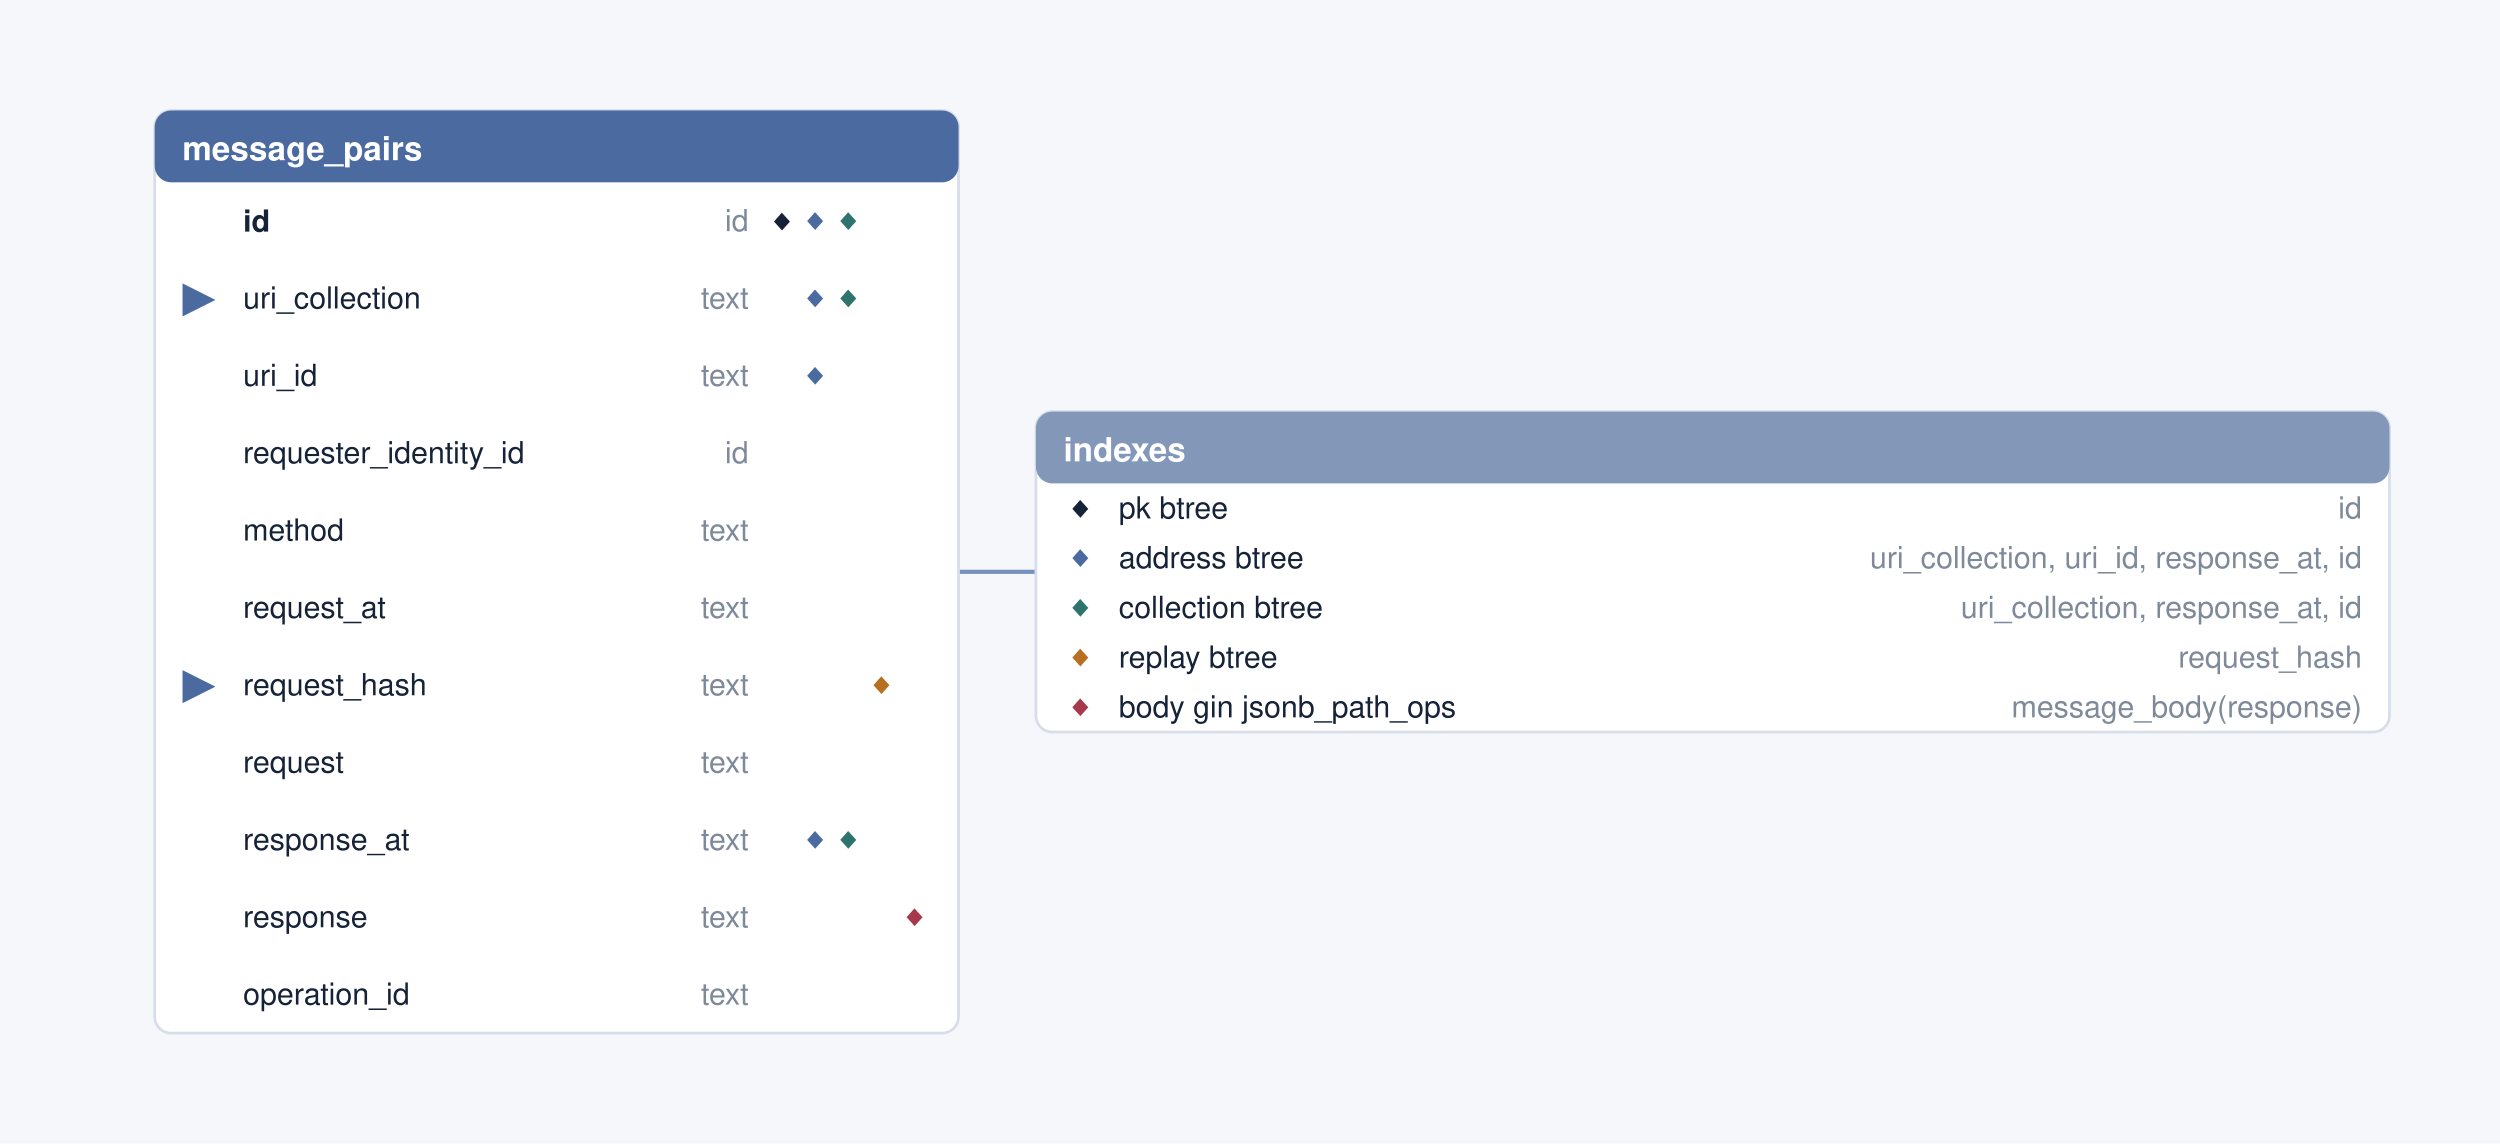
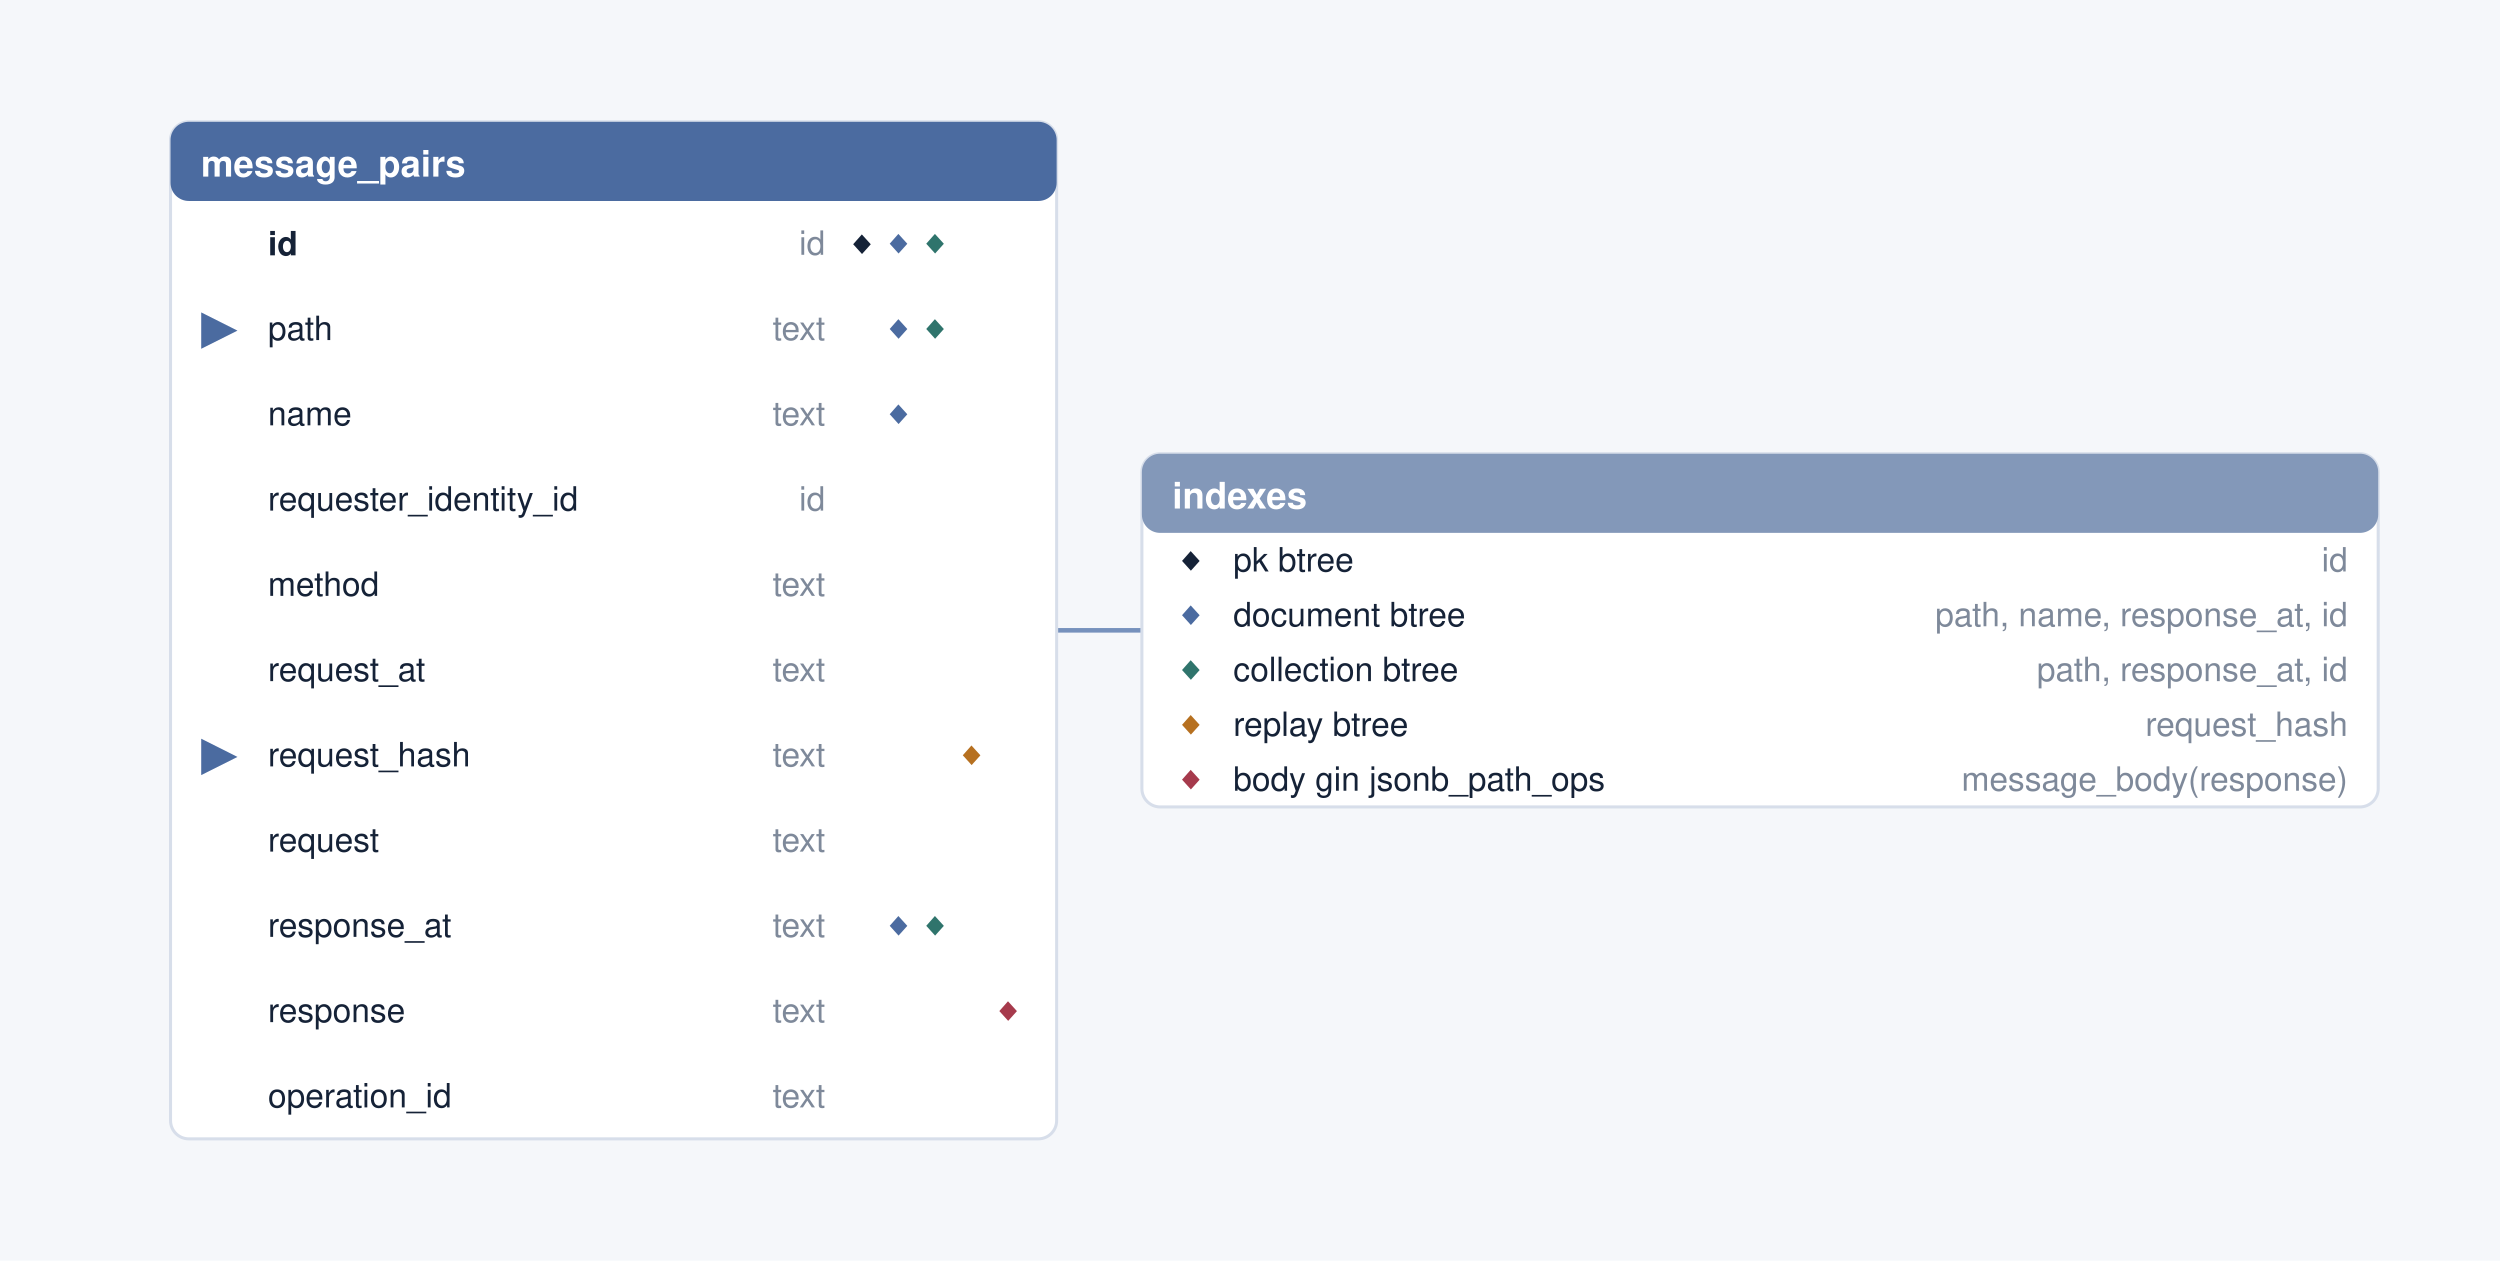
- <svg xmlns="http://www.w3.org/2000/svg" viewBox="0 0 905 414" width="905" height="414">
+ <svg xmlns="http://www.w3.org/2000/svg" viewBox="0 0 821 414" width="821" height="414">
  <defs>
    <marker id="fk-arrow" markerWidth="8" markerHeight="8" refX="8" refY="4" orient="auto">
      <path d="M 0 0 L 8 4 L 0 8 z" fill="hsl(217 34% 60%)" />
    </marker>
    <style>
      text { font-family: ui-sans-serif, system-ui,
        'Segoe UI', Helvetica, Arial, sans-serif; }
      .box { fill: hsl(0 0% 100%);
        stroke: hsl(217 30% 88%); stroke-width: 1; }
      .head { fill: hsl(217 36% 46%); }
      .thead { fill: hsl(0 0% 100%); font-size: 12px;
        font-weight: 700; }
      .col, .pk, .fk, .type { font-size: 11px;
        dominant-baseline: middle; }
      .col { fill: hsl(217 45% 15%); }
      .pk { fill: hsl(217 45% 15%); font-weight: 700; }
      .fk { fill: hsl(217 38% 38%);
        font-style: italic; }
      .type { fill: hsl(217 12% 55%);
        text-anchor: end; }
      .edge { fill: none; stroke: hsl(217 34% 60%);
        stroke-width: 1.5; }
      .secondary-index { font-size: 24px; font-weight: 700;
        fill: hsl(217 36% 46%);
        dominant-baseline: middle; }
      .diamond, .sname, .skeys {
        dominant-baseline: middle; }
      .diamond { font-size: 11px; text-anchor: middle; }
      .diamond-pk { font-weight: 700; }
      .sbox { fill: hsl(0 0% 100%);
        stroke: hsl(217 30% 88%); stroke-width: 1; }
      .shead { fill: hsl(217 28% 62%); }
      .sthead { fill: hsl(0 0% 100%); font-size: 12px;
        font-weight: 700; }
      .sname { fill: hsl(217 45% 15%); font-size: 11px; }
      .skeys { fill: hsl(217 12% 55%); font-size: 11px;
        text-anchor: end; }
      .slink { fill: none; stroke: hsl(217 34% 60%);
        stroke-width: 1.5; }
    </style>
  </defs>
-   <rect x="0" y="0" width="905" height="414" fill="hsl(217 30% 97%)" />
+   <rect x="0" y="0" width="821" height="414" fill="hsl(217 30% 97%)" />
  <path class="slink" d="M 347 207 H 375" />
  <g class="table">
    <rect class="box" x="56" y="40" width="291" height="334" rx="6" />
    <rect class="head" x="56" y="40" width="291" height="26" rx="6" />
    <text class="thead" x="66" y="58">message_pairs</text>
    <text class="pk" x="88" y="80">id</text>
    <text class="type" x="271" y="80">id</text>
    <text class="diamond diamond-pk" x="283" y="80" fill="hsl(217 45% 15%)">◆</text>
    <text class="diamond" x="295" y="80" fill="hsl(217 36% 46%)">◆</text>
    <text class="diamond" x="307" y="80" fill="hsl(173 42% 32%)">◆</text>
    <text class="secondary-index" x="66" y="108">▸</text>
-     <text class="col" x="88" y="108">uri_collection</text>
+     <text class="col" x="88" y="108">path</text>
    <text class="type" x="271" y="108">text</text>
    <text class="diamond" x="295" y="108" fill="hsl(217 36% 46%)">◆</text>
    <text class="diamond" x="307" y="108" fill="hsl(173 42% 32%)">◆</text>
-     <text class="col" x="88" y="136">uri_id</text>
+     <text class="col" x="88" y="136">name</text>
    <text class="type" x="271" y="136">text</text>
    <text class="diamond" x="295" y="136" fill="hsl(217 36% 46%)">◆</text>
    <text class="col" x="88" y="164">requester_identity_id</text>
    <text class="type" x="271" y="164">id</text>
    <text class="col" x="88" y="192">method</text>
    <text class="type" x="271" y="192">text</text>
    <text class="col" x="88" y="220">request_at</text>
    <text class="type" x="271" y="220">text</text>
    <text class="secondary-index" x="66" y="248">▸</text>
    <text class="col" x="88" y="248">request_hash</text>
    <text class="type" x="271" y="248">text</text>
    <text class="diamond" x="319" y="248" fill="hsl(32 70% 42%)">◆</text>
    <text class="col" x="88" y="276">request</text>
    <text class="type" x="271" y="276">text</text>
    <text class="col" x="88" y="304">response_at</text>
    <text class="type" x="271" y="304">text</text>
    <text class="diamond" x="295" y="304" fill="hsl(217 36% 46%)">◆</text>
    <text class="diamond" x="307" y="304" fill="hsl(173 42% 32%)">◆</text>
    <text class="col" x="88" y="332">response</text>
    <text class="type" x="271" y="332">text</text>
    <text class="diamond" x="331" y="332" fill="hsl(350 48% 44%)">◆</text>
    <text class="col" x="88" y="360">operation_id</text>
    <text class="type" x="271" y="360">text</text>
  </g>
  <g class="sidecar">
-     <rect class="sbox" x="375" y="149" width="490" height="116" rx="6" />
-     <rect class="shead" x="375" y="149" width="490" height="26" rx="6" />
+     <rect class="sbox" x="375" y="149" width="406" height="116" rx="6" />
+     <rect class="shead" x="375" y="149" width="406" height="26" rx="6" />
    <text class="sthead" x="385" y="167">indexes</text>
    <text class="diamond diamond-pk" x="391" y="184" fill="hsl(217 45% 15%)">◆</text>
    <text class="sname" x="405" y="184">pk btree</text>
-     <text class="skeys" x="855" y="184">id</text>
+     <text class="skeys" x="771" y="184">id</text>
    <text class="diamond" x="391" y="202" fill="hsl(217 36% 46%)">◆</text>
-     <text class="sname" x="405" y="202">address btree</text>
-     <text class="skeys" x="855" y="202">uri_collection, uri_id, response_at, id</text>
+     <text class="sname" x="405" y="202">document btree</text>
+     <text class="skeys" x="771" y="202">path, name, response_at, id</text>
    <text class="diamond" x="391" y="220" fill="hsl(173 42% 32%)">◆</text>
    <text class="sname" x="405" y="220">collection btree</text>
-     <text class="skeys" x="855" y="220">uri_collection, response_at, id</text>
+     <text class="skeys" x="771" y="220">path, response_at, id</text>
    <text class="diamond" x="391" y="238" fill="hsl(32 70% 42%)">◆</text>
    <text class="sname" x="405" y="238">replay btree</text>
-     <text class="skeys" x="855" y="238">request_hash</text>
+     <text class="skeys" x="771" y="238">request_hash</text>
    <text class="diamond" x="391" y="256" fill="hsl(350 48% 44%)">◆</text>
    <text class="sname" x="405" y="256">body gin jsonb_path_ops</text>
-     <text class="skeys" x="855" y="256">message_body(response)</text>
+     <text class="skeys" x="771" y="256">message_body(response)</text>
  </g>
</svg>
